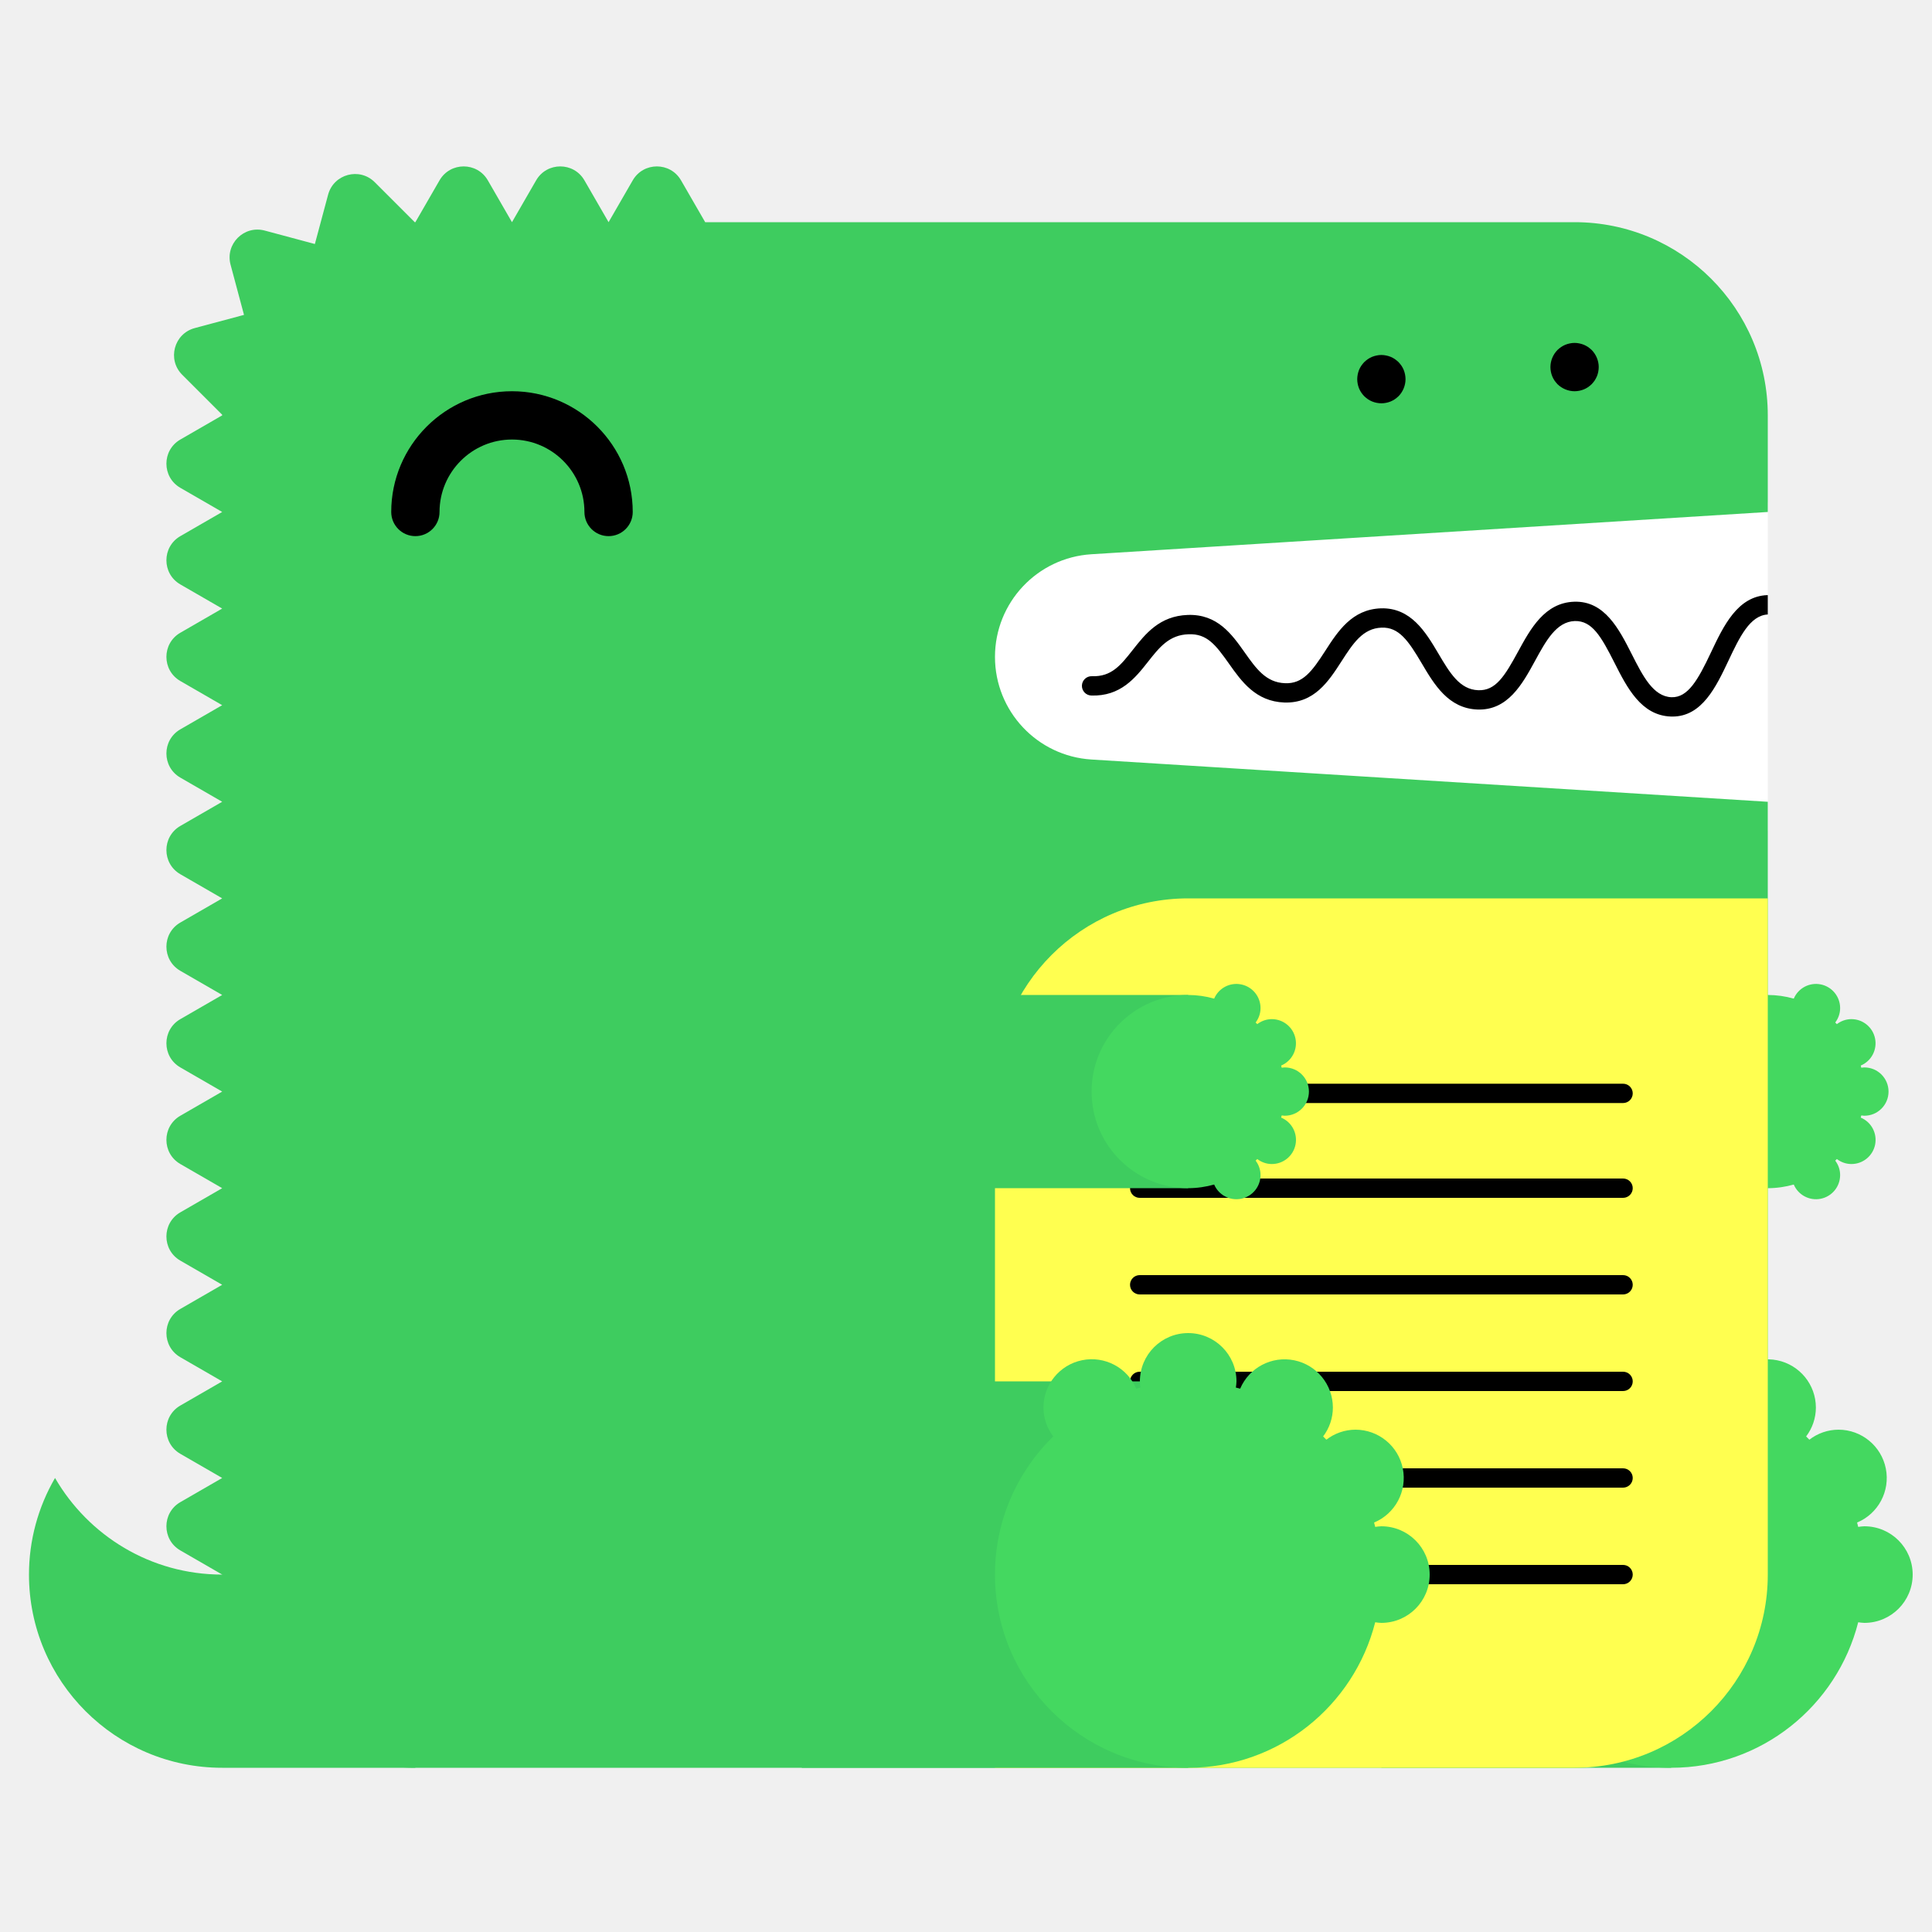
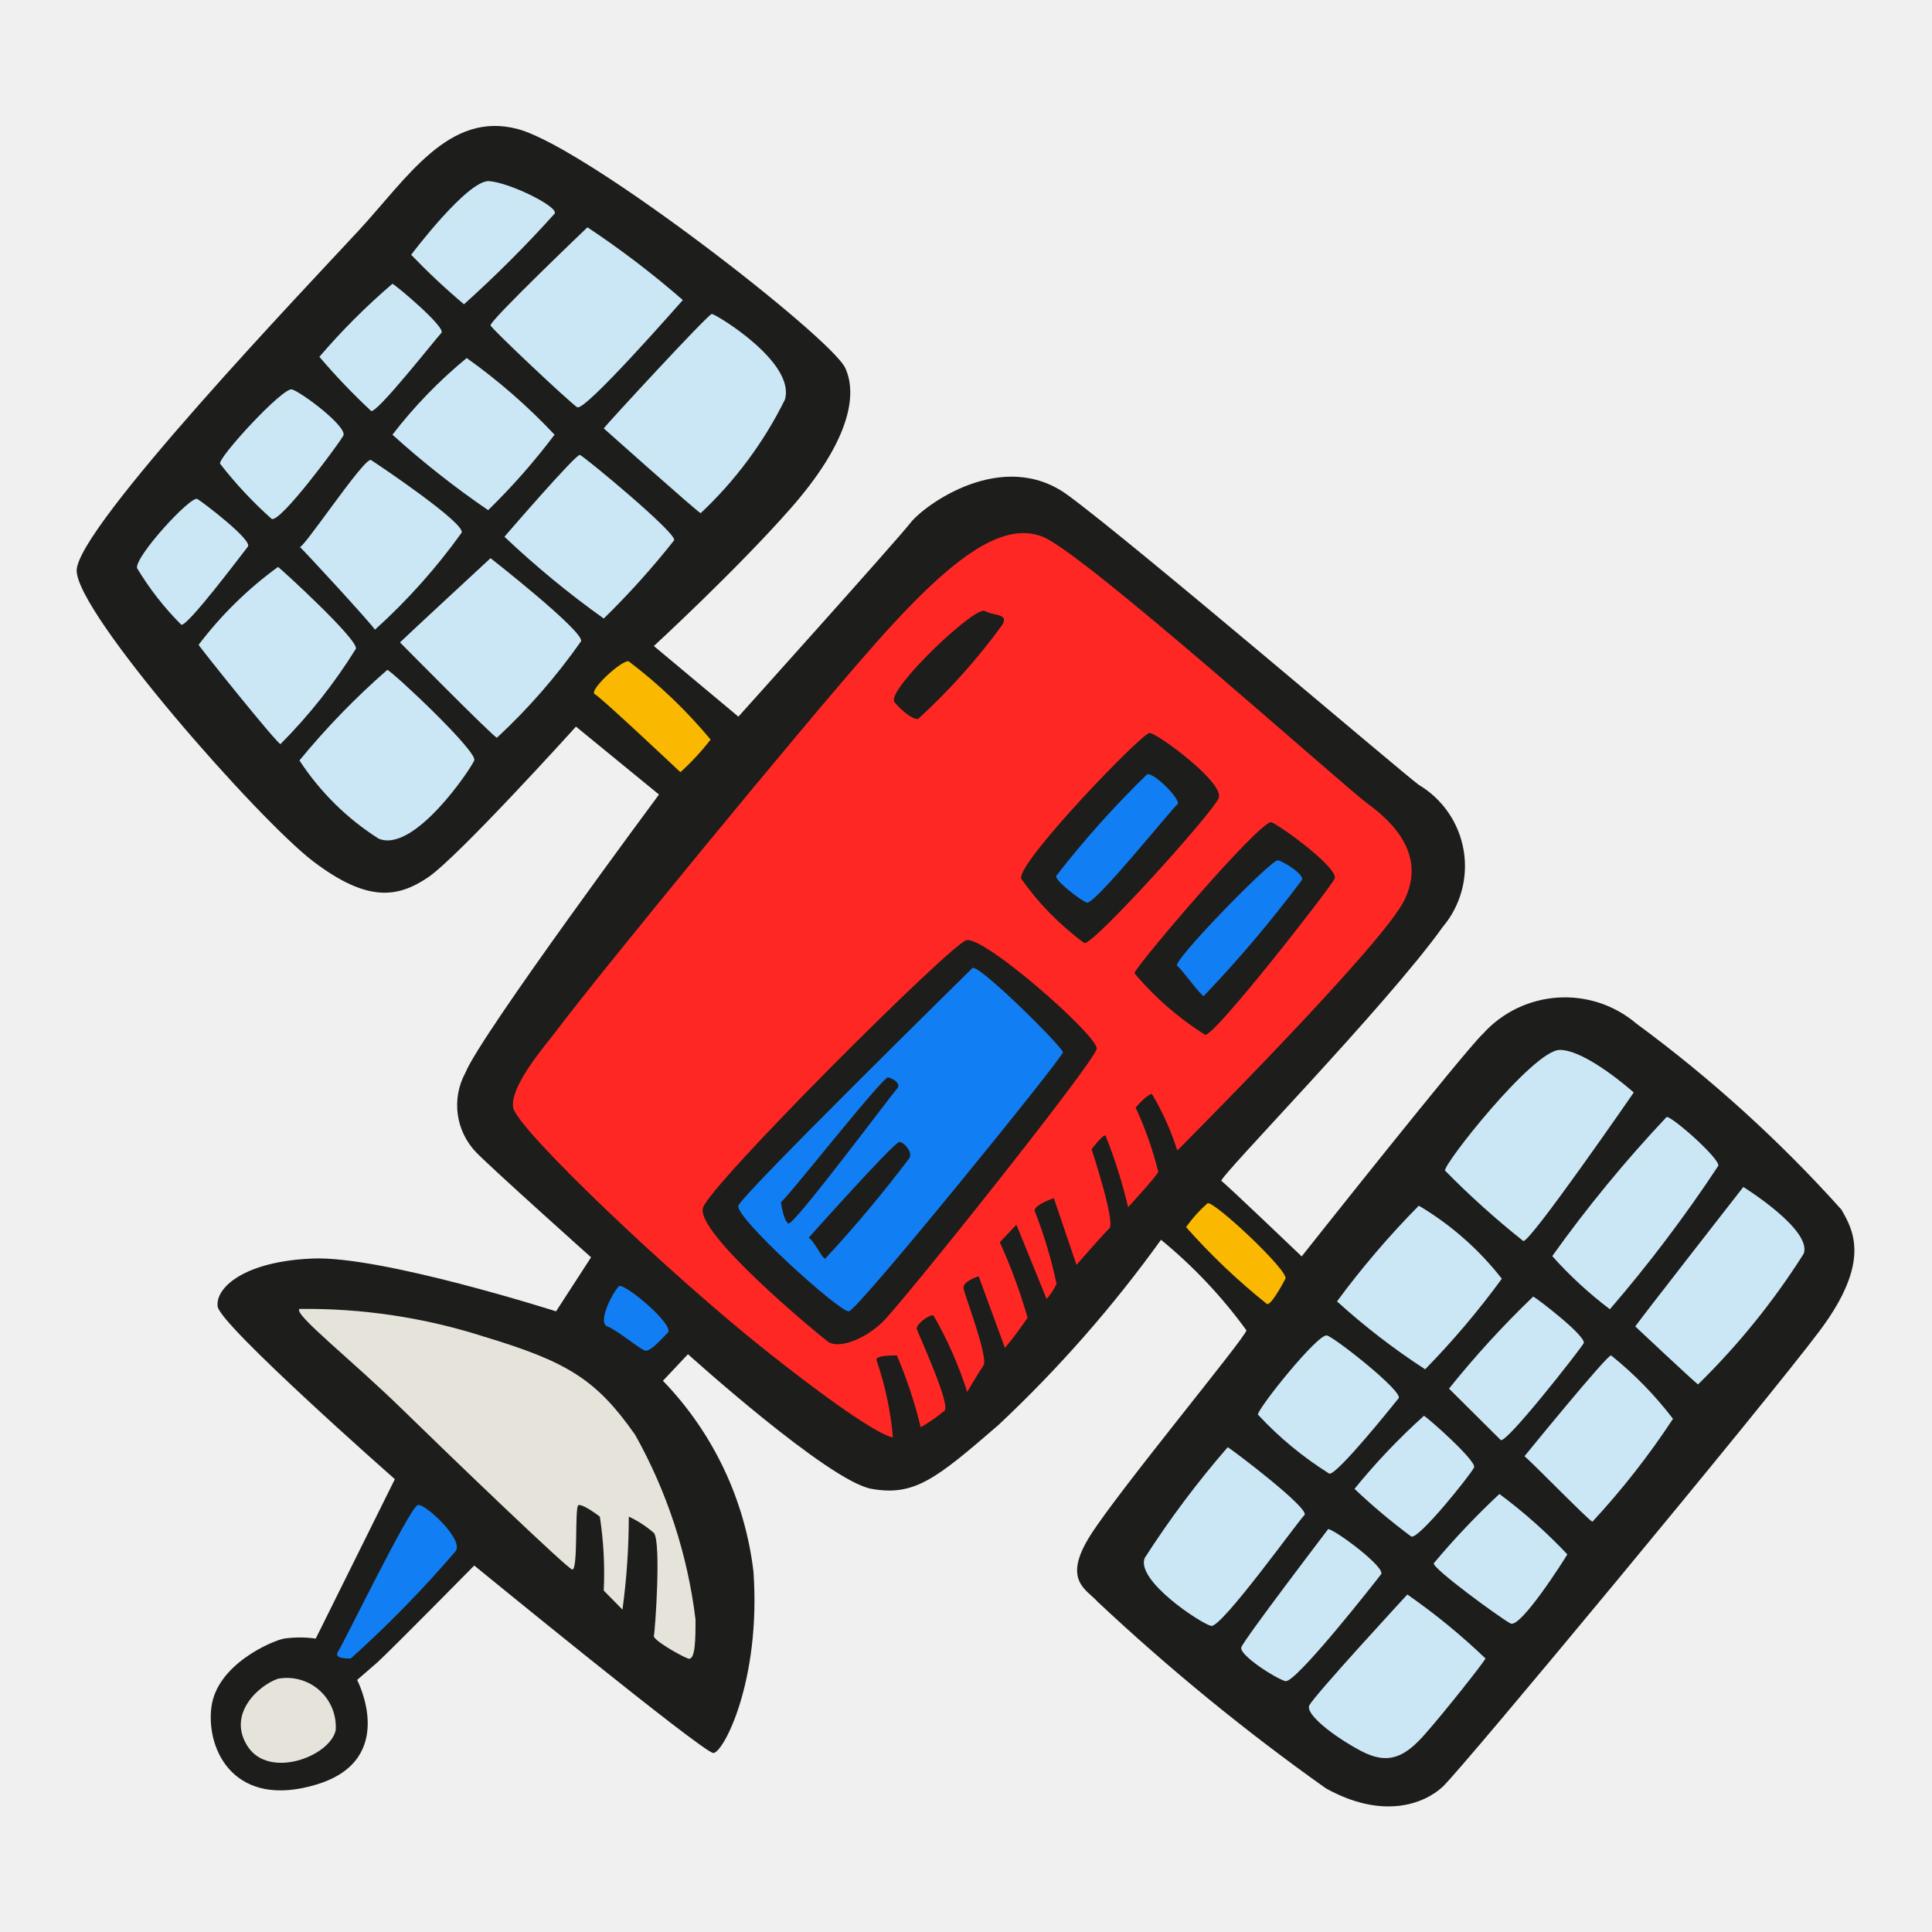
- <svg xmlns="http://www.w3.org/2000/svg" width="200" height="200" viewBox="0 0 200 200">
-   <g fill="none" fill-rule="evenodd">
-     <path fill="#FFF" d="M99 52h84v34H99z" />
-     <path d="M23 163c-7.398 0-13.843-4.027-17.303-10A19.886 19.886 0 0 0 3 163c0 11.046 8.954 20 20 20h20v-20H23z" fill="#3ECC5F" />
-     <path d="M112.98 57.376L183 53V43c0-11.046-8.954-20-20-20H73l-2.5-4.33c-1.112-1.925-3.889-1.925-5 0L63 23l-2.5-4.33c-1.111-1.925-3.889-1.925-5 0L53 23l-2.5-4.33c-1.111-1.925-3.889-1.925-5 0L43 23c-.022 0-.042.003-.065.003l-4.142-4.141c-1.57-1.571-4.252-.853-4.828 1.294l-1.369 5.104-5.192-1.392c-2.148-.575-4.111 1.389-3.535 3.536l1.39 5.193-5.102 1.367c-2.148.576-2.867 3.259-1.296 4.83l4.142 4.142c0 .021-.003.042-.003.064l-4.33 2.5c-1.925 1.111-1.925 3.889 0 5L23 53l-4.33 2.5c-1.925 1.111-1.925 3.889 0 5L23 63l-4.33 2.5c-1.925 1.111-1.925 3.889 0 5L23 73l-4.33 2.5c-1.925 1.111-1.925 3.889 0 5L23 83l-4.33 2.5c-1.925 1.111-1.925 3.889 0 5L23 93l-4.33 2.5c-1.925 1.111-1.925 3.889 0 5L23 103l-4.33 2.5c-1.925 1.111-1.925 3.889 0 5L23 113l-4.33 2.5c-1.925 1.111-1.925 3.889 0 5L23 123l-4.33 2.5c-1.925 1.111-1.925 3.889 0 5L23 133l-4.33 2.5c-1.925 1.111-1.925 3.889 0 5L23 143l-4.33 2.5c-1.925 1.111-1.925 3.889 0 5L23 153l-4.33 2.5c-1.925 1.111-1.925 3.889 0 5L23 163c0 11.046 8.954 20 20 20h120c11.046 0 20-8.954 20-20V83l-70.02-4.376A10.645 10.645 0 0 1 103 68c0-5.621 4.37-10.273 9.98-10.624" fill="#3ECC5F" />
-     <path fill="#3ECC5F" d="M143 183h30v-40h-30z" />
-     <path d="M193 158c-.219 0-.428.037-.639.064-.038-.15-.074-.301-.116-.451A5 5 0 0 0 190.32 148a4.96 4.96 0 0 0-3.016 1.036 26.531 26.531 0 0 0-.335-.336 4.955 4.955 0 0 0 1.011-2.987 5 5 0 0 0-9.599-1.959c-.148-.042-.297-.077-.445-.115.027-.211.064-.42.064-.639a5 5 0 0 0-5-5 5 5 0 0 0-5 5c0 .219.037.428.064.639-.148.038-.297.073-.445.115a4.998 4.998 0 0 0-9.599 1.959c0 1.125.384 2.151 1.011 2.987-3.717 3.632-6.031 8.693-6.031 14.3 0 11.046 8.954 20 20 20 9.339 0 17.16-6.41 19.361-15.064.211.027.42.064.639.064a5 5 0 0 0 5-5 5 5 0 0 0-5-5" fill="#44D860" />
-     <path fill="#3ECC5F" d="M153 123h30v-20h-30z" />
-     <path d="M193 115.5a2.5 2.5 0 1 0 0-5c-.109 0-.214.019-.319.032-.02-.075-.037-.15-.058-.225a2.501 2.501 0 0 0-.963-4.807c-.569 0-1.088.197-1.508.518a6.653 6.653 0 0 0-.168-.168c.314-.417.506-.931.506-1.494a2.5 2.5 0 0 0-4.8-.979A9.987 9.987 0 0 0 183 103c-5.522 0-10 4.478-10 10s4.478 10 10 10c.934 0 1.833-.138 2.69-.377a2.5 2.5 0 0 0 4.8-.979c0-.563-.192-1.077-.506-1.494.057-.055.113-.111.168-.168.42.321.939.518 1.508.518a2.5 2.5 0 0 0 .963-4.807c.021-.074.038-.15.058-.225.105.013.21.032.319.032" fill="#44D860" />
-     <path d="M63 55.5a2.5 2.5 0 0 1-2.5-2.5c0-4.136-3.364-7.5-7.5-7.5s-7.5 3.364-7.5 7.5a2.5 2.5 0 1 1-5 0c0-6.893 5.607-12.5 12.5-12.5S65.5 46.107 65.5 53a2.5 2.5 0 0 1-2.5 2.5" fill="#000" />
-     <path d="M103 183h60c11.046 0 20-8.954 20-20V93h-60c-11.046 0-20 8.954-20 20v70z" fill="#FFFF50" />
-     <path d="M168.02 124h-50.04a1 1 0 1 1 0-2h50.04a1 1 0 1 1 0 2m0 20h-50.04a1 1 0 1 1 0-2h50.04a1 1 0 1 1 0 2m0 20h-50.04a1 1 0 1 1 0-2h50.04a1 1 0 1 1 0 2m0-49.814h-50.04a1 1 0 1 1 0-2h50.04a1 1 0 1 1 0 2m0 19.814h-50.04a1 1 0 1 1 0-2h50.04a1 1 0 1 1 0 2m0 20h-50.04a1 1 0 1 1 0-2h50.04a1 1 0 1 1 0 2M183 61.611c-.012 0-.022-.006-.034-.005-3.09.105-4.552 3.196-5.842 5.923-1.346 2.85-2.387 4.703-4.093 4.647-1.889-.068-2.969-2.202-4.113-4.46-1.314-2.594-2.814-5.536-5.963-5.426-3.046.104-4.513 2.794-5.807 5.167-1.377 2.528-2.314 4.065-4.121 3.994-1.927-.07-2.951-1.805-4.136-3.813-1.321-2.236-2.848-4.75-5.936-4.664-2.994.103-4.465 2.385-5.763 4.4-1.373 2.13-2.335 3.428-4.165 3.351-1.973-.07-2.992-1.51-4.171-3.177-1.324-1.873-2.816-3.993-5.895-3.89-2.928.1-4.399 1.97-5.696 3.618-1.232 1.564-2.194 2.802-4.229 2.724a1 1 0 0 0-.072 2c3.017.101 4.545-1.8 5.872-3.487 1.177-1.496 2.193-2.787 4.193-2.855 1.926-.082 2.829 1.115 4.195 3.045 1.297 1.834 2.769 3.914 5.731 4.021 3.103.104 4.596-2.215 5.918-4.267 1.182-1.834 2.202-3.417 4.15-3.484 1.793-.067 2.769 1.35 4.145 3.681 1.297 2.197 2.766 4.686 5.787 4.796 3.125.108 4.634-2.62 5.949-5.035 1.139-2.088 2.214-4.06 4.119-4.126 1.793-.042 2.728 1.595 4.111 4.33 1.292 2.553 2.757 5.445 5.825 5.556l.169.003c3.064 0 4.518-3.075 5.805-5.794 1.139-2.41 2.217-4.68 4.067-4.773v-2z" fill="#000" />
-     <path fill="#3ECC5F" d="M83 183h40v-40H83z" />
-     <path d="M143 158c-.219 0-.428.037-.639.064-.038-.15-.074-.301-.116-.451A5 5 0 0 0 140.32 148a4.96 4.96 0 0 0-3.016 1.036 26.531 26.531 0 0 0-.335-.336 4.955 4.955 0 0 0 1.011-2.987 5 5 0 0 0-9.599-1.959c-.148-.042-.297-.077-.445-.115.027-.211.064-.42.064-.639a5 5 0 0 0-5-5 5 5 0 0 0-5 5c0 .219.037.428.064.639-.148.038-.297.073-.445.115a4.998 4.998 0 0 0-9.599 1.959c0 1.125.384 2.151 1.011 2.987-3.717 3.632-6.031 8.693-6.031 14.3 0 11.046 8.954 20 20 20 9.339 0 17.16-6.41 19.361-15.064.211.027.42.064.639.064a5 5 0 0 0 5-5 5 5 0 0 0-5-5" fill="#44D860" />
-     <path fill="#3ECC5F" d="M83 123h40v-20H83z" />
-     <path d="M133 115.5a2.5 2.5 0 1 0 0-5c-.109 0-.214.019-.319.032-.02-.075-.037-.15-.058-.225a2.501 2.501 0 0 0-.963-4.807c-.569 0-1.088.197-1.508.518a6.653 6.653 0 0 0-.168-.168c.314-.417.506-.931.506-1.494a2.5 2.5 0 0 0-4.8-.979A9.987 9.987 0 0 0 123 103c-5.522 0-10 4.478-10 10s4.478 10 10 10c.934 0 1.833-.138 2.69-.377a2.5 2.5 0 0 0 4.8-.979c0-.563-.192-1.077-.506-1.494.057-.055.113-.111.168-.168.42.321.939.518 1.508.518a2.5 2.5 0 0 0 .963-4.807c.021-.074.038-.15.058-.225.105.013.21.032.319.032" fill="#44D860" />
-     <path d="M143 41.75c-.16 0-.33-.02-.49-.05a2.52 2.52 0 0 1-.47-.14c-.15-.06-.29-.14-.431-.23-.13-.09-.259-.2-.38-.31-.109-.12-.219-.24-.309-.38s-.17-.28-.231-.43a2.619 2.619 0 0 1-.189-.96c0-.16.02-.33.05-.49.03-.16.08-.31.139-.47.061-.15.141-.29.231-.43.09-.13.2-.26.309-.38.121-.11.25-.22.38-.31.141-.09.281-.17.431-.23.149-.06.31-.11.47-.14.32-.07.65-.07.98 0 .159.03.32.08.47.14.149.06.29.14.43.23.13.09.259.2.38.31.11.12.22.25.31.38.09.14.17.28.23.43.06.16.11.31.14.47.029.16.05.33.05.49 0 .66-.271 1.31-.73 1.77-.121.11-.25.22-.38.31-.14.09-.281.17-.43.23a2.565 2.565 0 0 1-.96.19m20-1.25c-.66 0-1.3-.27-1.771-.73a3.802 3.802 0 0 1-.309-.38c-.09-.14-.17-.28-.231-.43a2.619 2.619 0 0 1-.189-.96c0-.66.27-1.3.729-1.77.121-.11.25-.22.38-.31.141-.09.281-.17.431-.23.149-.06.31-.11.47-.14.32-.07.66-.07.98 0 .159.03.32.08.47.14.149.06.29.14.43.23.13.09.259.2.38.31.459.47.73 1.11.73 1.77 0 .16-.021.33-.05.49-.03.16-.08.32-.14.47-.07.15-.14.29-.23.43-.09.13-.2.26-.31.38-.121.11-.25.22-.38.31-.14.09-.281.17-.43.23a2.565 2.565 0 0 1-.96.19" fill="#000" />
+ <svg xmlns="http://www.w3.org/2000/svg" width="256px" height="256px" viewBox="0 0 64 64" fill="#000000">
+   <g id="SVGRepo_bgCarrier" stroke-width="0" />
+   <g id="SVGRepo_tracerCarrier" stroke-linecap="round" stroke-linejoin="round" />
+   <g id="SVGRepo_iconCarrier">
+     <path d="m21.83 26.32-2.75-2.25s-3.91 4.33-4.91 5-2 .83-3.8-.54-7.83-8.21-7.83-9.63 7.71-9.5 9.33-11.25 3-4 5.3-3.37 10.37 6.91 10.83 7.91 0 2.59-1.79 4.63-4.55 4.58-4.55 4.58l2.8 2.34s5.25-5.84 5.7-6.42 3.05-2.5 5.21-.92 11.09 9.21 11.63 9.6a3.13 3.13 0 0 1 .79 4.71c-1.87 2.62-7.46 8.33-7.33 8.41s2.66 2.5 2.66 2.5 5.38-6.79 6-7.37a3.66 3.66 0 0 1 5.09-.34 44.81 44.81 0 0 1 6.79 6.16c.38.67 1 1.71-.71 4s-11.87 14.54-12.5 15.12-2 1.09-3.87.05a71.75 71.75 0 0 1 -7.55-6.17c-.37-.42-1.2-.71-.25-2.21s5.13-6.54 5.17-6.79a16.09 16.09 0 0 0 -2.83-3 42.28 42.28 0 0 1 -5.38 6.13c-2.08 1.8-2.79 2.37-4.21 2.12s-6.08-4.46-6.08-4.46l-.83.88a10.94 10.94 0 0 1 3 6.33c.25 3.62-1 6-1.33 6s-7.92-6.21-7.92-6.21-2.71 2.75-3.21 3.21l-.67.58s1.38 2.63-1.33 3.46-3.67-1.11-3.5-2.54 2-2.21 2.41-2.29a3.8 3.8 0 0 1 1.05 0l2.62-5.28s-5.79-5.1-5.87-5.72.87-1.5 3.16-1.59 8.05 1.75 8.05 1.75l1.16-1.79s-3.21-2.87-3.79-3.46a2.25 2.25 0 0 1 -.37-2.66c.5-1.25 6.41-9.21 6.41-9.21z" fill="#1d1d1b" />
+     <g fill="#cbe7f5">
+       <path d="m4.54 18.82c-.08-.38 1.79-2.42 2-2.29s1.84 1.37 1.67 1.58-2.04 2.71-2.21 2.58a9.72 9.72 0 0 1 -1.46-1.87z" />
+       <path d="m6.58 21.36a12.57 12.57 0 0 1 2.63-2.58c.16.12 2.66 2.41 2.58 2.71a17.69 17.69 0 0 1 -2.5 3.16c-.17-.08-2.71-3.25-2.71-3.29z" />
+       <path d="m9.92 25.19a25.16 25.16 0 0 1 2.91-3c.21.09 3 2.71 2.88 3s-2 3.09-3.17 2.59a8.69 8.69 0 0 1 -2.62-2.59z" />
+       <path d="m7.29 15.36c-.07-.2 2.08-2.54 2.38-2.46s1.87 1.25 1.7 1.54-2.08 2.88-2.37 2.75a13.48 13.48 0 0 1 -1.71-1.83z" />
+       <path d="m10.58 11.82a22.11 22.11 0 0 1 2.42-2.42c.17.09 1.79 1.46 1.62 1.63s-2.16 2.71-2.33 2.58a21.41 21.41 0 0 1 -1.71-1.79z" />
+       <path d="m13.62 8.44s1.88-2.5 2.59-2.44 2.33.87 2.16 1.08a39.59 39.59 0 0 1 -3 3 23 23 0 0 1 -1.75-1.64z" />
+       <path d="m9.92 18.11c0 .27 2.16-3 2.37-2.87s3.17 2.12 3 2.41a20.14 20.14 0 0 1 -2.87 3.21c-.09-.17-2.5-2.79-2.5-2.75z" />
+       <path d="m13.25 21.28c.17-.17 3-2.79 3-2.79s3.08 2.41 3 2.75a20.12 20.12 0 0 1 -2.79 3.2c-.17-.08-3.21-3.16-3.21-3.16z" />
+       <path d="m13 14.4a15.59 15.59 0 0 1 2.46-2.54 19.56 19.56 0 0 1 2.91 2.54 21.92 21.92 0 0 1 -2.2 2.5 29.79 29.79 0 0 1 -3.17-2.5z" />
+       <path d="m16.25 10.78c-.05-.14 3.21-3.25 3.21-3.25a30.24 30.24 0 0 1 3.16 2.41c-.12.13-3.25 3.71-3.5 3.55s-2.83-2.59-2.87-2.71z" />
+       <path d="m16.71 17.78s2.37-2.75 2.5-2.71 3.25 2.62 3.12 2.83a27.18 27.18 0 0 1 -2.33 2.59 30.78 30.78 0 0 1 -3.29-2.71z" />
+       <path d="m20 14.19c.08-.12 3.46-3.79 3.58-3.79s2.79 1.6 2.42 2.84a13.14 13.14 0 0 1 -2.79 3.76c-.13-.06-3.21-2.81-3.21-2.81z" />
+     </g>
+     <path d="m19.71 23c-.25-.1.91-1.17 1.12-1.09a16.36 16.36 0 0 1 2.71 2.59 8.52 8.52 0 0 1 -1 1.08s-2.62-2.47-2.83-2.58z" fill="#fab900" />
+     <path d="m18.46 34.11c1.27-1.7 8-9.92 10.5-12.75s4.21-4.12 5.58-3.58 9.92 8.22 10.75 8.83 2 1.71 1.21 3.25-7.5 8.25-7.5 8.25a9.06 9.06 0 0 0 -.84-1.87c-.16 0-.54.45-.54.45a12 12 0 0 1 .75 2.13c-.08.17-1 1.17-1 1.17a16.76 16.76 0 0 0 -.75-2.38c-.12 0-.46.46-.46.46s.8 2.42.59 2.62-1.09 1.21-1.09 1.21l-.75-2.21s-.75.25-.62.46a15.07 15.07 0 0 1 .71 2.38 2.11 2.11 0 0 1 -.33.5l-1-2.46-.55.58a18.15 18.15 0 0 1 .92 2.5 11.74 11.74 0 0 1 -.75 1l-.87-2.37s-.55.16-.5.41.83 2.29.66 2.54-.54.88-.54.88a12.93 12.93 0 0 0 -1.12-2.54c-.21 0-.59.33-.55.46s1.13 2.5.92 2.7a5.6 5.6 0 0 1 -.79.55 15.07 15.07 0 0 0 -.79-2.38c-.17 0-.75 0-.67.17a10.74 10.74 0 0 1 .54 2.54c-.16 0-1-.33-4.16-2.83s-8.3-7.38-8.42-8.09 1.08-2.08 1.46-2.58z" fill="#ff2724" />
+     <path d="m9.92 43.36a19.25 19.25 0 0 1 6.12.92c2.75.83 3.71 1.41 5 3.25a16.63 16.63 0 0 1 2 6.12c0 .63 0 1.38-.25 1.29s-1.17-.62-1.13-.75.25-3.12 0-3.41a3.51 3.51 0 0 0 -.83-.54 23.05 23.05 0 0 1 -.21 3.08l-.62-.63a12.29 12.29 0 0 0 -.13-2.45c-.17-.13-.58-.42-.71-.38s0 2.21-.21 2.13-3.91-3.63-5.62-5.3-3.62-3.16-3.41-3.33z" fill="#e6e4da" />
+     <path d="m13.83 49.86c.2-.11 1.59 1.17 1.25 1.54a37.94 37.94 0 0 1 -3.46 3.54c-.2 0-.58 0-.41-.25s2.33-4.69 2.62-4.83z" fill="#127ef3" />
+     <path d="m9.21 55.61a1.62 1.62 0 0 1 1.91 1.71c-.2.87-2.2 1.62-2.91.54s.37-2.04 1-2.25z" fill="#e6e4da" />
+     <path d="m20.5 42.61c.15-.15 1.87 1.29 1.62 1.54s-.58.63-.75.59-.91-.67-1.25-.8.17-1.12.38-1.33z" fill="#127ef3" />
+     <path d="m29.62 23.24c-.21-.43 2.67-3.17 3-3s.79.08.59.45a20.77 20.77 0 0 1 -2.8 3.13c-.29 0-.74-.5-.79-.58z" fill="#1d1d1b" />
+     <path d="m33.83 29.11c-.17-.51 4-4.83 4.25-4.83s2.5 1.66 2.29 2.16-4.16 4.88-4.45 4.8a9.21 9.21 0 0 1 -2.09-2.13z" fill="#1d1d1b" />
+     <path d="m37.58 32.24c0-.19 4.21-5.13 4.54-5s2.25 1.54 2.09 1.87-4 5.25-4.29 5.17a10.07 10.07 0 0 1 -2.34-2.04z" fill="#1d1d1b" />
+     <path d="m38 25.65c.23-.07 1.17.88 1 1s-2.75 3.35-3 3.25-1.13-.79-1-.9a32.28 32.28 0 0 1 3-3.35z" fill="#127ef3" />
+     <path d="m39 32c-.26-.07 3.12-3.54 3.33-3.5s.92.5.79.66a41.35 41.35 0 0 1 -3.25 3.84c-.16-.1-.75-.93-.87-1z" fill="#127ef3" />
+     <path d="m32 31.15c.55-.2 4.38 3.17 4.33 3.59s-6.5 8.5-7.12 9.08-1.46.87-1.79.62-4.42-3.62-4.13-4.44 8.08-8.6 8.71-8.85z" fill="#1d1d1b" />
+     <path d="m32.21 32.07c.18-.18 3 2.62 3 2.79s-6.79 8.54-7.09 8.58-3.79-3.12-3.66-3.5 7.33-7.45 7.75-7.87z" fill="#127ef3" />
+     <path d="m25.87 39.82c.17-.08 3.38-4.17 3.55-4.13s.45.21.29.38-3.42 4.54-3.59 4.46-.25-.71-.25-.71z" fill="#1d1d1b" />
+     <path d="m26.79 41s2.83-3.17 3-3.17.46.37.33.54a42.23 42.23 0 0 1 -2.79 3.33c-.12-.05-.33-.55-.54-.7z" fill="#1d1d1b" />
+     <path d="m40 39.86c.2-.1 2.71 2.25 2.58 2.5s-.5.92-.62.83a21.59 21.59 0 0 1 -2.67-2.54 4.68 4.68 0 0 1 .71-.79z" fill="#fab900" />
+     <path d="m47.87 38.78c-.1-.16 2.92-4 3.8-4s2.45 1.41 2.45 1.41-3.45 5-3.66 4.92a28.6 28.6 0 0 1 -2.59-2.33z" fill="#cbe7f5" />
+     <path d="m51.42 41.61a44 44 0 0 1 3.79-4.61c.21 0 1.79 1.41 1.71 1.62a46.52 46.52 0 0 1 -3.59 4.75 13.24 13.24 0 0 1 -1.91-1.76z" fill="#cbe7f5" />
+     <path d="m54.17 43.94c.2-.29 3.58-4.62 3.58-4.62s2.29 1.42 2 2.21a24 24 0 0 1 -3.5 4.33c-.08-.04-2.08-1.92-2.08-1.92z" fill="#cbe7f5" />
+     <path d="m47 39.94a9.87 9.87 0 0 1 2.75 2.42 27.57 27.57 0 0 1 -2.54 3 22.73 22.73 0 0 1 -2.92-2.25 29.12 29.12 0 0 1 2.71-3.17z" fill="#cbe7f5" />
+     <path d="m48 46a31.77 31.77 0 0 1 2.79-3.05c.17.09 1.79 1.34 1.67 1.55s-2.59 3.37-2.75 3.2z" fill="#cbe7f5" />
+     <path d="m50.5 48.24s2.75-3.38 2.87-3.34a12.16 12.16 0 0 1 2.05 2.1 26.06 26.06 0 0 1 -2.67 3.41c-.13-.05-2.08-2.05-2.25-2.17z" fill="#cbe7f5" />
+     <path d="m49.67 49.49a17.14 17.14 0 0 1 2.25 2c-.09.16-1.55 2.46-1.88 2.29s-2.67-1.88-2.54-2a25.79 25.79 0 0 1 2.17-2.29z" fill="#cbe7f5" />
+     <path d="m46.62 52.82a21.43 21.43 0 0 1 2.59 2.12c-.09.17-1.34 1.75-2 2.5s-1.21 1.05-2.13.56-1.83-1.21-1.71-1.5 3.25-3.68 3.25-3.68z" fill="#cbe7f5" />
+     <path d="m41.67 46.86c0-.21 2-2.71 2.29-2.62s2.54 1.87 2.37 2.08-2 2.5-2.29 2.5a11.62 11.62 0 0 1 -2.37-1.96z" fill="#cbe7f5" />
+     <path d="m44.87 49.32a21.41 21.41 0 0 1 2.3-2.42c.16.09 1.75 1.5 1.66 1.71s-1.83 2.39-2.08 2.29a20.09 20.09 0 0 1 -1.88-1.58z" fill="#cbe7f5" />
+     <path d="m44 50.65c.33.09 1.91 1.29 1.75 1.5s-2.84 3.63-3.17 3.54-1.54-.87-1.46-1.12 2.88-3.92 2.88-3.92z" fill="#cbe7f5" />
+     <path d="m40.67 47.94c.16.09 2.75 2.05 2.54 2.25s-2.75 3.75-3.09 3.67-2.5-1.5-2.2-2.25a31.73 31.73 0 0 1 2.75-3.67z" fill="#cbe7f5" />
  </g>
</svg>
